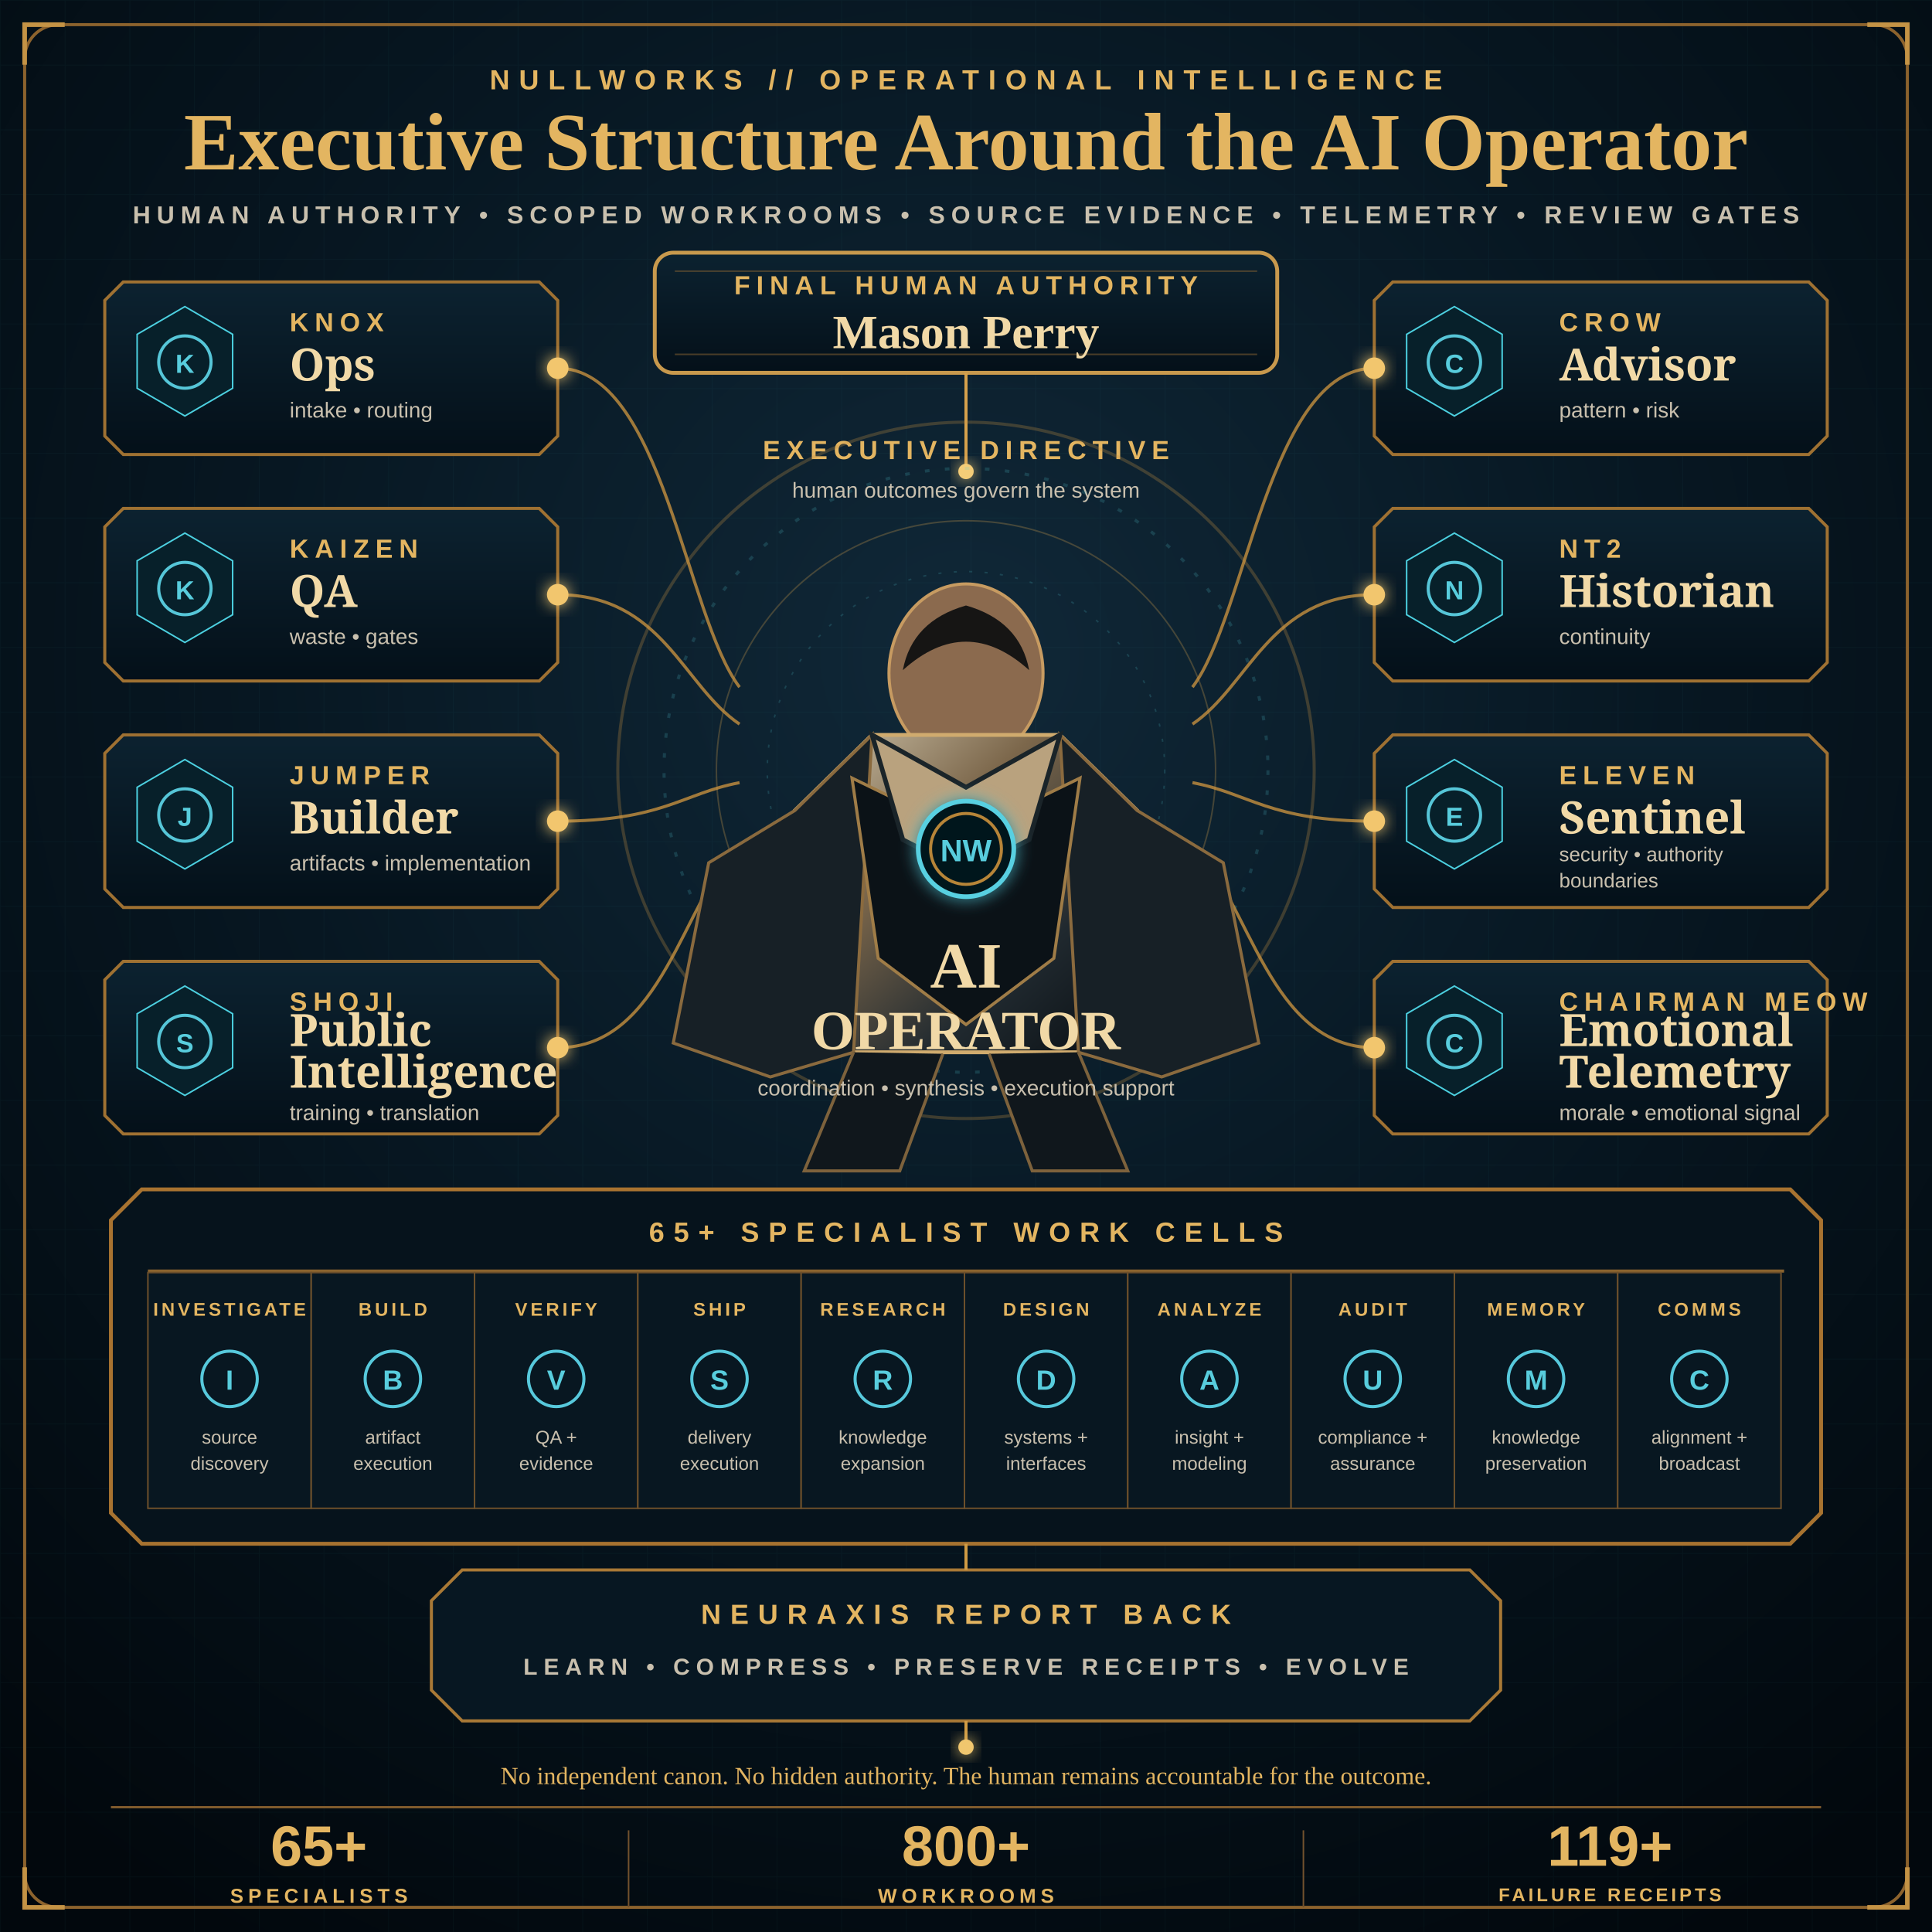
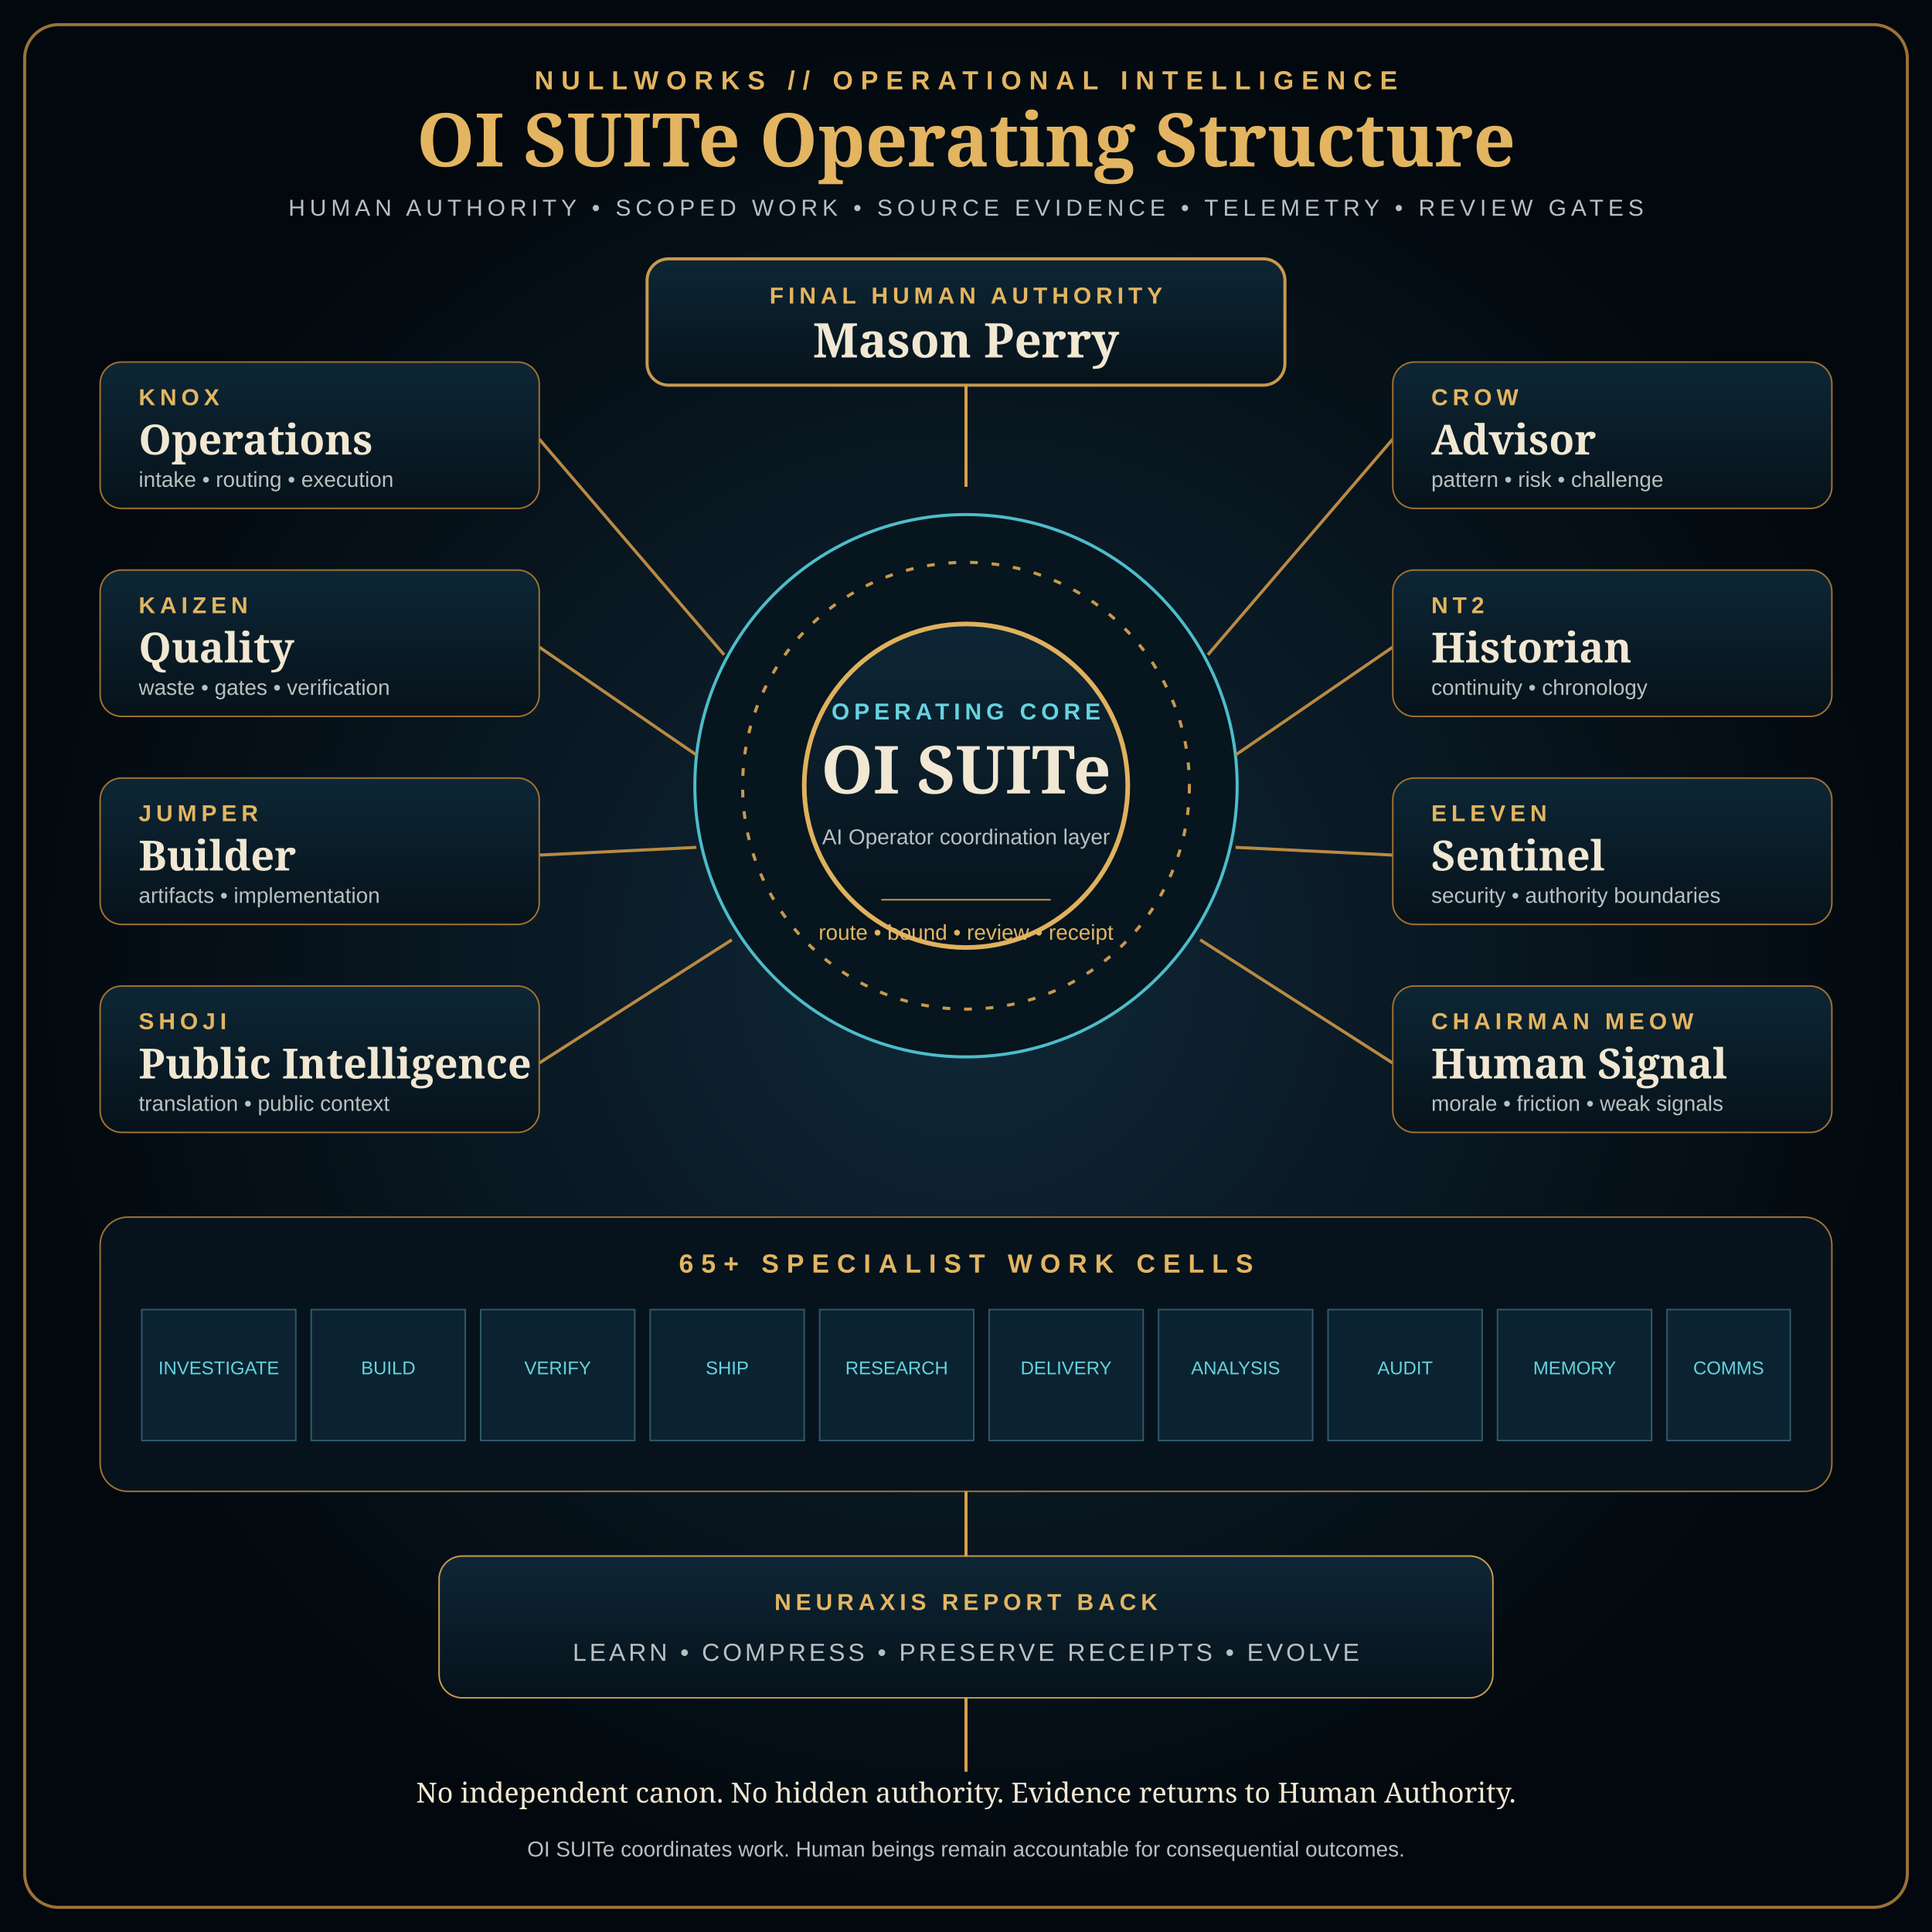
<svg xmlns="http://www.w3.org/2000/svg" width="1254" height="1254" viewBox="0 0 1254 1254" role="img" aria-labelledby="title desc">
  <defs>
-     <radialGradient id="bg" cx="50%" cy="34%" r="76%">
-       <stop offset="0" stop-color="#102838" />
-       <stop offset=".48" stop-color="#071722" />
+     <radialGradient id="bg">
+       <stop stop-color="#102838" />
      <stop offset="1" stop-color="#02080d" />
    </radialGradient>
-     <linearGradient id="panel" x1="0" y1="0" x2="0" y2="1">
-       <stop offset="0" stop-color="#0c2230" />
-       <stop offset="1" stop-color="#041019" />
+     <linearGradient id="p" x2="0" y2="1">
+       <stop stop-color="#0d2635" />
+       <stop offset="1" stop-color="#06121a" />
    </linearGradient>
-     <linearGradient id="armor" x1="0" y1="0" x2="1" y2="1">
-       <stop offset="0" stop-color="#d1c7ae" />
-       <stop offset=".35" stop-color="#7c674b" />
-       <stop offset=".7" stop-color="#20292f" />
-       <stop offset="1" stop-color="#080d11" />
-     </linearGradient>
-     <filter id="glow" x="-50%" y="-50%" width="200%" height="200%">
-       <feGaussianBlur stdDeviation="5" result="b" />
-       <feMerge>
-         <feMergeNode in="b" />
-         <feMergeNode in="SourceGraphic" />
-       </feMerge>
-     </filter>
-     <pattern id="grid" width="42" height="42" patternUnits="userSpaceOnUse">
-       <path d="M42 0H0V42" fill="none" stroke="#55c9da" stroke-opacity=".035" />
-     </pattern>
-     <style>
-       .s{font-family:Arial,Helvetica,sans-serif}.g{font-family:Georgia,'Times New Roman',serif}
-       .gold{fill:#e3b561}.cream{fill:#f1d9a7}.muted{fill:#c9c0ae}.cyan{fill:#58cddd}
-       .ey{font:700 18px Arial;letter-spacing:6px}.node{font:700 17px Arial;letter-spacing:4px}.role{font:700 29px Georgia}.desc{font:500 14px Arial}.cell{font:700 12px Arial;letter-spacing:2px}
-     </style>
+     <style>.s{font-family:Arial,sans-serif}.g{font-family:Georgia,serif}.gold{fill:#e3b561}.cream{fill:#f1e7d2}.muted{fill:#b9c0c2}.cyan{fill:#67d2df}.ey{font:bold 17px Arial;letter-spacing:5px}.node{font:bold 15px Arial;letter-spacing:3px}.role{font:bold 27px Georgia}.small{font:14px Arial}</style>
  </defs>
  <rect width="1254" height="1254" fill="url(#bg)" />
-   <rect width="1254" height="1254" fill="url(#grid)" />
-   <rect x="16" y="16" width="1222" height="1222" rx="22" fill="none" stroke="#8d632d" stroke-width="2" />
-   <path d="M42 16H16V42M1212 16h26v26M16 1212v26h26M1238 1212v26h-26" fill="none" stroke="#c49345" stroke-width="3" />
+   <rect x="16" y="16" width="1222" height="1222" rx="22" fill="none" stroke="#9c7137" stroke-width="2" />
  <text x="627" y="58" text-anchor="middle" class="s ey gold">NULLWORKS // OPERATIONAL INTELLIGENCE</text>
-   <text x="627" y="110" text-anchor="middle" class="g gold" font-size="53" font-weight="700">Executive Structure Around the AI Operator</text>
-   <text x="627" y="145" text-anchor="middle" class="s muted" font-size="16" font-weight="700" letter-spacing="4">HUMAN AUTHORITY • SCOPED WORKROOMS • SOURCE EVIDENCE • TELEMETRY • REVIEW GATES</text>
+   <text x="627" y="108" text-anchor="middle" class="g gold" font-size="48" font-weight="700">OI SUITe Operating Structure</text>
+   <text x="627" y="140" text-anchor="middle" class="s muted" font-size="15" letter-spacing="3">HUMAN AUTHORITY • SCOPED WORK • SOURCE EVIDENCE • TELEMETRY • REVIEW GATES</text>
+   <rect x="420" y="168" width="414" height="82" rx="14" fill="url(#p)" stroke="#c8994d" stroke-width="2" />
+   <text x="627" y="197" text-anchor="middle" class="s node gold">FINAL HUMAN AUTHORITY</text>
+   <text x="627" y="232" text-anchor="middle" class="g cream" font-size="31" font-weight="700">Mason Perry</text>
+   <path d="M627 250V316" stroke="#d6a14c" stroke-width="2" />
  <g>
-     <rect x="425" y="164" width="404" height="78" rx="12" fill="url(#panel)" stroke="#c8994d" stroke-width="2.5" />
-     <line x1="438" y1="176" x2="816" y2="176" stroke="#8e6732" stroke-opacity=".5" />
-     <line x1="438" y1="230" x2="816" y2="230" stroke="#8e6732" stroke-opacity=".5" />
-     <text x="627" y="191" text-anchor="middle" class="s node gold">FINAL HUMAN AUTHORITY</text>
-     <text x="627" y="226" text-anchor="middle" class="g cream" font-size="31" font-weight="700">Mason Perry</text>
+     <circle cx="627" cy="510" r="176" fill="#06151e" stroke="#4dbdca" stroke-width="2" />
+     <circle cx="627" cy="510" r="145" fill="none" stroke="#c8994d" stroke-width="2" stroke-dasharray="5 9" />
+     <circle cx="627" cy="510" r="105" fill="url(#p)" stroke="#e0b15d" stroke-width="3" />
+     <text x="627" y="467" text-anchor="middle" class="s node cyan">OPERATING CORE</text>
+     <text x="627" y="515" text-anchor="middle" class="g cream" font-size="43" font-weight="700">OI SUITe</text>
+     <text x="627" y="548" text-anchor="middle" class="s small muted">AI Operator coordination layer</text>
+     <path d="M572 584H682" stroke="#c8994d" />
+     <text x="627" y="610" text-anchor="middle" class="s small gold">route • bound • review • receipt</text>
  </g>
-   <path d="M627 242V306" stroke="#d6a14c" stroke-width="2" />
-   <circle cx="627" cy="306" r="5" fill="#f4cd78" filter="url(#glow)" />
-   <text x="627" y="298" text-anchor="middle" class="s node gold" font-size="16">EXECUTIVE DIRECTIVE</text>
-   <text x="627" y="323" text-anchor="middle" class="s desc muted">human outcomes govern the system</text>
-   <g fill="none" transform="translate(627 500)">
-     <circle r="226" stroke="#c49142" stroke-opacity=".28" stroke-width="2" />
-     <circle r="196" stroke="#58cddd" stroke-opacity=".18" stroke-dasharray="3 10" stroke-width="2" />
-     <circle r="162" stroke="#d6a14c" stroke-opacity=".28" />
-     <circle r="129" stroke="#58cddd" stroke-opacity=".18" stroke-dasharray="2 8" />
-   </g>
-   <g fill="none" stroke="#c9923f" stroke-width="2" stroke-opacity=".78">
-     <path d="M362 239C430 239 445 400 480 446" />
-     <path d="M362 386C430 386 443 445 480 470" />
-     <path d="M362 533C430 533 443 515 480 508" />
-     <path d="M362 680C430 680 443 585 480 548" />
-     <path d="M892 239C824 239 809 400 774 446" />
-     <path d="M892 386C824 386 811 445 774 470" />
-     <path d="M892 533C824 533 811 515 774 508" />
-     <path d="M892 680C824 680 811 585 774 548" />
+   <g fill="none" stroke="#b98a43" stroke-width="2">
+     <path d="M470 425L350 285" />
+     <path d="M452 490L350 420" />
+     <path d="M452 550L350 555" />
+     <path d="M475 610L350 690" />
+     <path d="M784 425L904 285" />
+     <path d="M802 490L904 420" />
+     <path d="M802 550L904 555" />
+     <path d="M779 610L904 690" />
  </g>
  <g>
-     <path d="M80 183H350L362 195V283L350 295H80L68 283V195Z" fill="url(#panel)" stroke="#9f7132" stroke-width="2" />
-     <polygon points="120,199 151,217 151,252 120,270 89,252 89,217" fill="#07202a" stroke="#4cd0e0" />
-     <circle cx="120" cy="235" r="17" fill="none" stroke="#56c6d8" stroke-width="2" />
-     <text x="120" y="242" text-anchor="middle" class="s cyan" font-size="17" font-weight="700">K</text>
-     <text x="188" y="215" class="s node gold">KNOX</text>
-     <text x="188" y="247" class="g role cream">Ops</text>
-     <text x="188" y="271" class="s desc muted">intake • routing</text>
-     <path d="M80 330H350L362 342V430L350 442H80L68 430V342Z" fill="url(#panel)" stroke="#9f7132" stroke-width="2" />
-     <polygon points="120,346 151,364 151,399 120,417 89,399 89,364" fill="#07202a" stroke="#4cd0e0" />
-     <circle cx="120" cy="382" r="17" fill="none" stroke="#56c6d8" stroke-width="2" />
-     <text x="120" y="389" text-anchor="middle" class="s cyan" font-size="17" font-weight="700">K</text>
-     <text x="188" y="362" class="s node gold">KAIZEN</text>
-     <text x="188" y="394" class="g role cream">QA</text>
-     <text x="188" y="418" class="s desc muted">waste • gates</text>
-     <path d="M80 477H350L362 489V577L350 589H80L68 577V489Z" fill="url(#panel)" stroke="#9f7132" stroke-width="2" />
-     <polygon points="120,493 151,511 151,546 120,564 89,546 89,511" fill="#07202a" stroke="#4cd0e0" />
-     <circle cx="120" cy="529" r="17" fill="none" stroke="#56c6d8" stroke-width="2" />
-     <text x="120" y="536" text-anchor="middle" class="s cyan" font-size="17" font-weight="700">J</text>
-     <text x="188" y="509" class="s node gold">JUMPER</text>
-     <text x="188" y="541" class="g role cream">Builder</text>
-     <text x="188" y="565" class="s desc muted">artifacts • implementation</text>
-     <path d="M80 624H350L362 636V724L350 736H80L68 724V636Z" fill="url(#panel)" stroke="#9f7132" stroke-width="2" />
-     <polygon points="120,640 151,658 151,693 120,711 89,693 89,658" fill="#07202a" stroke="#4cd0e0" />
-     <circle cx="120" cy="676" r="17" fill="none" stroke="#56c6d8" stroke-width="2" />
-     <text x="120" y="683" text-anchor="middle" class="s cyan" font-size="17" font-weight="700">S</text>
-     <text x="188" y="656" class="s node gold">SHOJI</text>
-     <text x="188" y="679" class="g role cream" font-size="27">Public</text>
-     <text x="188" y="706" class="g role cream" font-size="27">Intelligence</text>
-     <text x="188" y="727" class="s desc muted">training • translation</text>
+     <rect x="65" y="235" width="285" height="95" rx="14" fill="url(#p)" stroke="#9f7132" />
+     <text x="90" y="263" class="s node gold">KNOX</text>
+     <text x="90" y="295" class="g role cream">Operations</text>
+     <text x="90" y="316" class="s small muted">intake • routing • execution</text>
+     <rect x="65" y="370" width="285" height="95" rx="14" fill="url(#p)" stroke="#9f7132" />
+     <text x="90" y="398" class="s node gold">KAIZEN</text>
+     <text x="90" y="430" class="g role cream">Quality</text>
+     <text x="90" y="451" class="s small muted">waste • gates • verification</text>
+     <rect x="65" y="505" width="285" height="95" rx="14" fill="url(#p)" stroke="#9f7132" />
+     <text x="90" y="533" class="s node gold">JUMPER</text>
+     <text x="90" y="565" class="g role cream">Builder</text>
+     <text x="90" y="586" class="s small muted">artifacts • implementation</text>
+     <rect x="65" y="640" width="285" height="95" rx="14" fill="url(#p)" stroke="#9f7132" />
+     <text x="90" y="668" class="s node gold">SHOJI</text>
+     <text x="90" y="700" class="g role cream">Public Intelligence</text>
+     <text x="90" y="721" class="s small muted">translation • public context</text>
+     <rect x="904" y="235" width="285" height="95" rx="14" fill="url(#p)" stroke="#9f7132" />
+     <text x="929" y="263" class="s node gold">CROW</text>
+     <text x="929" y="295" class="g role cream">Advisor</text>
+     <text x="929" y="316" class="s small muted">pattern • risk • challenge</text>
+     <rect x="904" y="370" width="285" height="95" rx="14" fill="url(#p)" stroke="#9f7132" />
+     <text x="929" y="398" class="s node gold">NT2</text>
+     <text x="929" y="430" class="g role cream">Historian</text>
+     <text x="929" y="451" class="s small muted">continuity • chronology</text>
+     <rect x="904" y="505" width="285" height="95" rx="14" fill="url(#p)" stroke="#9f7132" />
+     <text x="929" y="533" class="s node gold">ELEVEN</text>
+     <text x="929" y="565" class="g role cream">Sentinel</text>
+     <text x="929" y="586" class="s small muted">security • authority boundaries</text>
+     <rect x="904" y="640" width="285" height="95" rx="14" fill="url(#p)" stroke="#9f7132" />
+     <text x="929" y="668" class="s node gold">CHAIRMAN MEOW</text>
+     <text x="929" y="700" class="g role cream">Human Signal</text>
+     <text x="929" y="721" class="s small muted">morale • friction • weak signals</text>
  </g>
-   <g>
-     <path d="M904 183H1174L1186 195V283L1174 295H904L892 283V195Z" fill="url(#panel)" stroke="#9f7132" stroke-width="2" />
-     <polygon points="944,199 975,217 975,252 944,270 913,252 913,217" fill="#07202a" stroke="#4cd0e0" />
-     <circle cx="944" cy="235" r="17" fill="none" stroke="#56c6d8" stroke-width="2" />
-     <text x="944" y="242" text-anchor="middle" class="s cyan" font-size="17" font-weight="700">C</text>
-     <text x="1012" y="215" class="s node gold">CROW</text>
-     <text x="1012" y="247" class="g role cream">Advisor</text>
-     <text x="1012" y="271" class="s desc muted">pattern • risk</text>
-     <path d="M904 330H1174L1186 342V430L1174 442H904L892 430V342Z" fill="url(#panel)" stroke="#9f7132" stroke-width="2" />
-     <polygon points="944,346 975,364 975,399 944,417 913,399 913,364" fill="#07202a" stroke="#4cd0e0" />
-     <circle cx="944" cy="382" r="17" fill="none" stroke="#56c6d8" stroke-width="2" />
-     <text x="944" y="389" text-anchor="middle" class="s cyan" font-size="17" font-weight="700">N</text>
-     <text x="1012" y="362" class="s node gold">NT2</text>
-     <text x="1012" y="394" class="g role cream">Historian</text>
-     <text x="1012" y="418" class="s desc muted">continuity</text>
-     <path d="M904 477H1174L1186 489V577L1174 589H904L892 577V489Z" fill="url(#panel)" stroke="#9f7132" stroke-width="2" />
-     <polygon points="944,493 975,511 975,546 944,564 913,546 913,511" fill="#07202a" stroke="#4cd0e0" />
-     <circle cx="944" cy="529" r="17" fill="none" stroke="#56c6d8" stroke-width="2" />
-     <text x="944" y="536" text-anchor="middle" class="s cyan" font-size="17" font-weight="700">E</text>
-     <text x="1012" y="509" class="s node gold">ELEVEN</text>
-     <text x="1012" y="541" class="g role cream">Sentinel</text>
-     <text x="1012" y="559" class="s muted" font-size="13">security • authority</text>
-     <text x="1012" y="576" class="s muted" font-size="13">boundaries</text>
-     <path d="M904 624H1174L1186 636V724L1174 736H904L892 724V636Z" fill="url(#panel)" stroke="#9f7132" stroke-width="2" />
-     <polygon points="944,640 975,658 975,693 944,711 913,693 913,658" fill="#07202a" stroke="#4cd0e0" />
-     <circle cx="944" cy="676" r="17" fill="none" stroke="#56c6d8" stroke-width="2" />
-     <text x="944" y="683" text-anchor="middle" class="s cyan" font-size="17" font-weight="700">C</text>
-     <text x="1012" y="656" class="s node gold">CHAIRMAN MEOW</text>
-     <text x="1012" y="679" class="g role cream" font-size="27">Emotional</text>
-     <text x="1012" y="706" class="g role cream" font-size="27">Telemetry</text>
-     <text x="1012" y="727" class="s desc muted">morale • emotional signal</text>
-   </g>
-   <g>
-     <circle cx="362" cy="239" r="7" fill="#f2c66e" filter="url(#glow)" />
-     <circle cx="362" cy="386" r="7" fill="#f2c66e" filter="url(#glow)" />
-     <circle cx="362" cy="533" r="7" fill="#f2c66e" filter="url(#glow)" />
-     <circle cx="362" cy="680" r="7" fill="#f2c66e" filter="url(#glow)" />
-     <circle cx="892" cy="239" r="7" fill="#f2c66e" filter="url(#glow)" />
-     <circle cx="892" cy="386" r="7" fill="#f2c66e" filter="url(#glow)" />
-     <circle cx="892" cy="533" r="7" fill="#f2c66e" filter="url(#glow)" />
-     <circle cx="892" cy="680" r="7" fill="#f2c66e" filter="url(#glow)" />
-   </g>
-   <g>
-     <ellipse cx="627" cy="437" rx="50" ry="58" fill="#8b6a4e" stroke="#c79b61" stroke-width="2" />
-     <path d="M586 435Q627 398 668 435Q662 403 627 393Q592 403 586 435Z" fill="#161514" />
-     <path d="M516 526L566 477L688 477L738 526L700 683L554 683Z" fill="url(#armor)" stroke="#d0ab6e" stroke-width="2.5" />
-     <path d="M516 526L460 560L437 677L500 699L554 683L566 477Z" fill="#172026" stroke="#8a6a3e" stroke-width="2" />
-     <path d="M738 526L794 560L817 677L754 699L700 683L688 477Z" fill="#172026" stroke="#8a6a3e" stroke-width="2" />
-     <path d="M553 505L627 541L701 505L684 622L627 665L570 622Z" fill="#0b1217" stroke="#9f7c47" stroke-width="2" />
-     <path d="M566 477L627 511L688 477L668 545L627 566L586 545Z" fill="#b9a27e" stroke="#1a2429" stroke-width="3" />
-     <circle cx="627" cy="551" r="31" fill="#06141c" stroke="#58d0e1" stroke-width="3" filter="url(#glow)" />
-     <circle cx="627" cy="551" r="23" fill="none" stroke="#b78538" stroke-width="2" />
-     <text x="627" y="559" text-anchor="middle" class="s cyan" font-size="20" font-weight="700">NW</text>
-     <path d="M554 683L522 760H584L612 684M700 683L732 760H670L642 684" fill="#10171c" stroke="#7d623c" stroke-width="2" />
-     <text x="627" y="641" text-anchor="middle" class="g cream" font-size="42" font-weight="700">AI</text>
-     <text x="627" y="681" text-anchor="middle" class="g cream" font-size="36" font-weight="700">OPERATOR</text>
-     <text x="627" y="711" text-anchor="middle" class="s desc muted">coordination • synthesis • execution support</text>
-   </g>
-   <path d="M92 772H1162L1182 792V982L1162 1002H92L72 982V792Z" fill="#06131c" stroke="#a87330" stroke-width="2.5" />
-   <text x="627" y="806" text-anchor="middle" class="s ey gold" font-size="21">65+ SPECIALIST WORK CELLS</text>
-   <line x1="96" y1="825" x2="1158" y2="825" stroke="#8b642f" stroke-width="2" />
+   <rect x="65" y="790" width="1124" height="178" rx="18" fill="#06131c" stroke="#9f7132" />
+   <text x="627" y="826" text-anchor="middle" class="s ey gold">65+ SPECIALIST WORK CELLS</text>
  <g class="s">
-     <g transform="translate(96 826)">
-       <rect width="106" height="153" fill="#081721" stroke="#6d502b" />
-       <text x="53" y="28" text-anchor="middle" class="cell gold">INVESTIGATE</text>
-       <circle cx="53" cy="69" r="18" fill="none" stroke="#57c9dc" stroke-width="2" />
-       <text x="53" y="76" text-anchor="middle" class="cyan" font-size="18" font-weight="700">I</text>
-       <text x="53" y="111" text-anchor="middle" class="muted" font-size="12">source</text>
-       <text x="53" y="128" text-anchor="middle" class="muted" font-size="12">discovery</text>
+     <g fill="#0b2330" stroke="#31576a">
+       <rect x="92" y="850" width="100" height="85" />
+       <rect x="202" y="850" width="100" height="85" />
+       <rect x="312" y="850" width="100" height="85" />
+       <rect x="422" y="850" width="100" height="85" />
+       <rect x="532" y="850" width="100" height="85" />
+       <rect x="642" y="850" width="100" height="85" />
+       <rect x="752" y="850" width="100" height="85" />
+       <rect x="862" y="850" width="100" height="85" />
+       <rect x="972" y="850" width="100" height="85" />
+       <rect x="1082" y="850" width="80" height="85" />
    </g>
-     <g transform="translate(202 826)">
-       <rect width="106" height="153" fill="#081721" stroke="#6d502b" />
-       <text x="53" y="28" text-anchor="middle" class="cell gold">BUILD</text>
-       <circle cx="53" cy="69" r="18" fill="none" stroke="#57c9dc" stroke-width="2" />
-       <text x="53" y="76" text-anchor="middle" class="cyan" font-size="18" font-weight="700">B</text>
-       <text x="53" y="111" text-anchor="middle" class="muted" font-size="12">artifact</text>
-       <text x="53" y="128" text-anchor="middle" class="muted" font-size="12">execution</text>
-     </g>
-     <g transform="translate(308 826)">
-       <rect width="106" height="153" fill="#081721" stroke="#6d502b" />
-       <text x="53" y="28" text-anchor="middle" class="cell gold">VERIFY</text>
-       <circle cx="53" cy="69" r="18" fill="none" stroke="#57c9dc" stroke-width="2" />
-       <text x="53" y="76" text-anchor="middle" class="cyan" font-size="18" font-weight="700">V</text>
-       <text x="53" y="111" text-anchor="middle" class="muted" font-size="12">QA +</text>
-       <text x="53" y="128" text-anchor="middle" class="muted" font-size="12">evidence</text>
-     </g>
-     <g transform="translate(414 826)">
-       <rect width="106" height="153" fill="#081721" stroke="#6d502b" />
-       <text x="53" y="28" text-anchor="middle" class="cell gold">SHIP</text>
-       <circle cx="53" cy="69" r="18" fill="none" stroke="#57c9dc" stroke-width="2" />
-       <text x="53" y="76" text-anchor="middle" class="cyan" font-size="18" font-weight="700">S</text>
-       <text x="53" y="111" text-anchor="middle" class="muted" font-size="12">delivery</text>
-       <text x="53" y="128" text-anchor="middle" class="muted" font-size="12">execution</text>
-     </g>
-     <g transform="translate(520 826)">
-       <rect width="106" height="153" fill="#081721" stroke="#6d502b" />
-       <text x="53" y="28" text-anchor="middle" class="cell gold">RESEARCH</text>
-       <circle cx="53" cy="69" r="18" fill="none" stroke="#57c9dc" stroke-width="2" />
-       <text x="53" y="76" text-anchor="middle" class="cyan" font-size="18" font-weight="700">R</text>
-       <text x="53" y="111" text-anchor="middle" class="muted" font-size="12">knowledge</text>
-       <text x="53" y="128" text-anchor="middle" class="muted" font-size="12">expansion</text>
-     </g>
-     <g transform="translate(626 826)">
-       <rect width="106" height="153" fill="#081721" stroke="#6d502b" />
-       <text x="53" y="28" text-anchor="middle" class="cell gold">DESIGN</text>
-       <circle cx="53" cy="69" r="18" fill="none" stroke="#57c9dc" stroke-width="2" />
-       <text x="53" y="76" text-anchor="middle" class="cyan" font-size="18" font-weight="700">D</text>
-       <text x="53" y="111" text-anchor="middle" class="muted" font-size="12">systems +</text>
-       <text x="53" y="128" text-anchor="middle" class="muted" font-size="12">interfaces</text>
-     </g>
-     <g transform="translate(732 826)">
-       <rect width="106" height="153" fill="#081721" stroke="#6d502b" />
-       <text x="53" y="28" text-anchor="middle" class="cell gold">ANALYZE</text>
-       <circle cx="53" cy="69" r="18" fill="none" stroke="#57c9dc" stroke-width="2" />
-       <text x="53" y="76" text-anchor="middle" class="cyan" font-size="18" font-weight="700">A</text>
-       <text x="53" y="111" text-anchor="middle" class="muted" font-size="12">insight +</text>
-       <text x="53" y="128" text-anchor="middle" class="muted" font-size="12">modeling</text>
-     </g>
-     <g transform="translate(838 826)">
-       <rect width="106" height="153" fill="#081721" stroke="#6d502b" />
-       <text x="53" y="28" text-anchor="middle" class="cell gold">AUDIT</text>
-       <circle cx="53" cy="69" r="18" fill="none" stroke="#57c9dc" stroke-width="2" />
-       <text x="53" y="76" text-anchor="middle" class="cyan" font-size="18" font-weight="700">U</text>
-       <text x="53" y="111" text-anchor="middle" class="muted" font-size="12">compliance +</text>
-       <text x="53" y="128" text-anchor="middle" class="muted" font-size="12">assurance</text>
-     </g>
-     <g transform="translate(944 826)">
-       <rect width="106" height="153" fill="#081721" stroke="#6d502b" />
-       <text x="53" y="28" text-anchor="middle" class="cell gold">MEMORY</text>
-       <circle cx="53" cy="69" r="18" fill="none" stroke="#57c9dc" stroke-width="2" />
-       <text x="53" y="76" text-anchor="middle" class="cyan" font-size="18" font-weight="700">M</text>
-       <text x="53" y="111" text-anchor="middle" class="muted" font-size="12">knowledge</text>
-       <text x="53" y="128" text-anchor="middle" class="muted" font-size="12">preservation</text>
-     </g>
-     <g transform="translate(1050 826)">
-       <rect width="106" height="153" fill="#081721" stroke="#6d502b" />
-       <text x="53" y="28" text-anchor="middle" class="cell gold">COMMS</text>
-       <circle cx="53" cy="69" r="18" fill="none" stroke="#57c9dc" stroke-width="2" />
-       <text x="53" y="76" text-anchor="middle" class="cyan" font-size="18" font-weight="700">C</text>
-       <text x="53" y="111" text-anchor="middle" class="muted" font-size="12">alignment +</text>
-       <text x="53" y="128" text-anchor="middle" class="muted" font-size="12">broadcast</text>
+     <g fill="#67d2df" font-size="12" text-anchor="middle">
+       <text x="142" y="892">INVESTIGATE</text>
+       <text x="252" y="892">BUILD</text>
+       <text x="362" y="892">VERIFY</text>
+       <text x="472" y="892">SHIP</text>
+       <text x="582" y="892">RESEARCH</text>
+       <text x="692" y="892">DELIVERY</text>
+       <text x="802" y="892">ANALYSIS</text>
+       <text x="912" y="892">AUDIT</text>
+       <text x="1022" y="892">MEMORY</text>
+       <text x="1122" y="892">COMMS</text>
    </g>
  </g>
-   <path d="M300 1019H954L974 1039V1097L954 1117H300L280 1097V1039Z" fill="#071722" stroke="#a97936" stroke-width="2" />
-   <text x="627" y="1054" text-anchor="middle" class="s ey gold" font-size="19">NEURAXIS REPORT BACK</text>
-   <text x="627" y="1087" text-anchor="middle" class="s muted" font-size="15" font-weight="700" letter-spacing="4">LEARN • COMPRESS • PRESERVE RECEIPTS • EVOLVE</text>
-   <path d="M627 1002V1019M627 1117V1134" stroke="#d09b44" stroke-width="2" />
-   <circle cx="627" cy="1134" r="5" fill="#f0c66e" filter="url(#glow)" />
-   <text x="627" y="1158" text-anchor="middle" class="g gold" font-size="16">No independent canon. No hidden authority. The human remains accountable for the outcome.</text>
-   <line x1="72" y1="1173" x2="1182" y2="1173" stroke="#805b2d" stroke-width="1.5" />
-   <g class="s gold">
-     <text x="207" y="1211" text-anchor="middle" font-size="37" font-weight="700">65+</text>
-     <text x="207" y="1235" text-anchor="middle" font-size="13" font-weight="700" letter-spacing="3">SPECIALISTS</text>
-     <line x1="408" y1="1188" x2="408" y2="1238" stroke="#73522d" />
-     <text x="627" y="1211" text-anchor="middle" font-size="37" font-weight="700">800+</text>
-     <text x="627" y="1235" text-anchor="middle" font-size="13" font-weight="700" letter-spacing="3">WORKROOMS</text>
-     <line x1="846" y1="1188" x2="846" y2="1238" stroke="#73522d" />
-     <text x="1045" y="1211" text-anchor="middle" font-size="37" font-weight="700">119+</text>
-     <text x="1045" y="1234" text-anchor="middle" font-size="12" font-weight="700" letter-spacing="2">FAILURE RECEIPTS</text>
-   </g>
+   <rect x="285" y="1010" width="684" height="92" rx="15" fill="url(#p)" stroke="#c8994d" />
+   <text x="627" y="1045" text-anchor="middle" class="s node gold">NEURAXIS REPORT BACK</text>
+   <text x="627" y="1078" text-anchor="middle" class="s muted" font-size="16" letter-spacing="2">LEARN • COMPRESS • PRESERVE RECEIPTS • EVOLVE</text>
+   <path d="M627 968V1010M627 1102V1150" stroke="#d6a14c" stroke-width="2" />
+   <text x="627" y="1170" text-anchor="middle" class="g cream" font-size="18">No independent canon. No hidden authority. Evidence returns to Human Authority.</text>
+   <text x="627" y="1205" text-anchor="middle" class="s muted" font-size="14">OI SUITe coordinates work. Human beings remain accountable for consequential outcomes.</text>
</svg>
